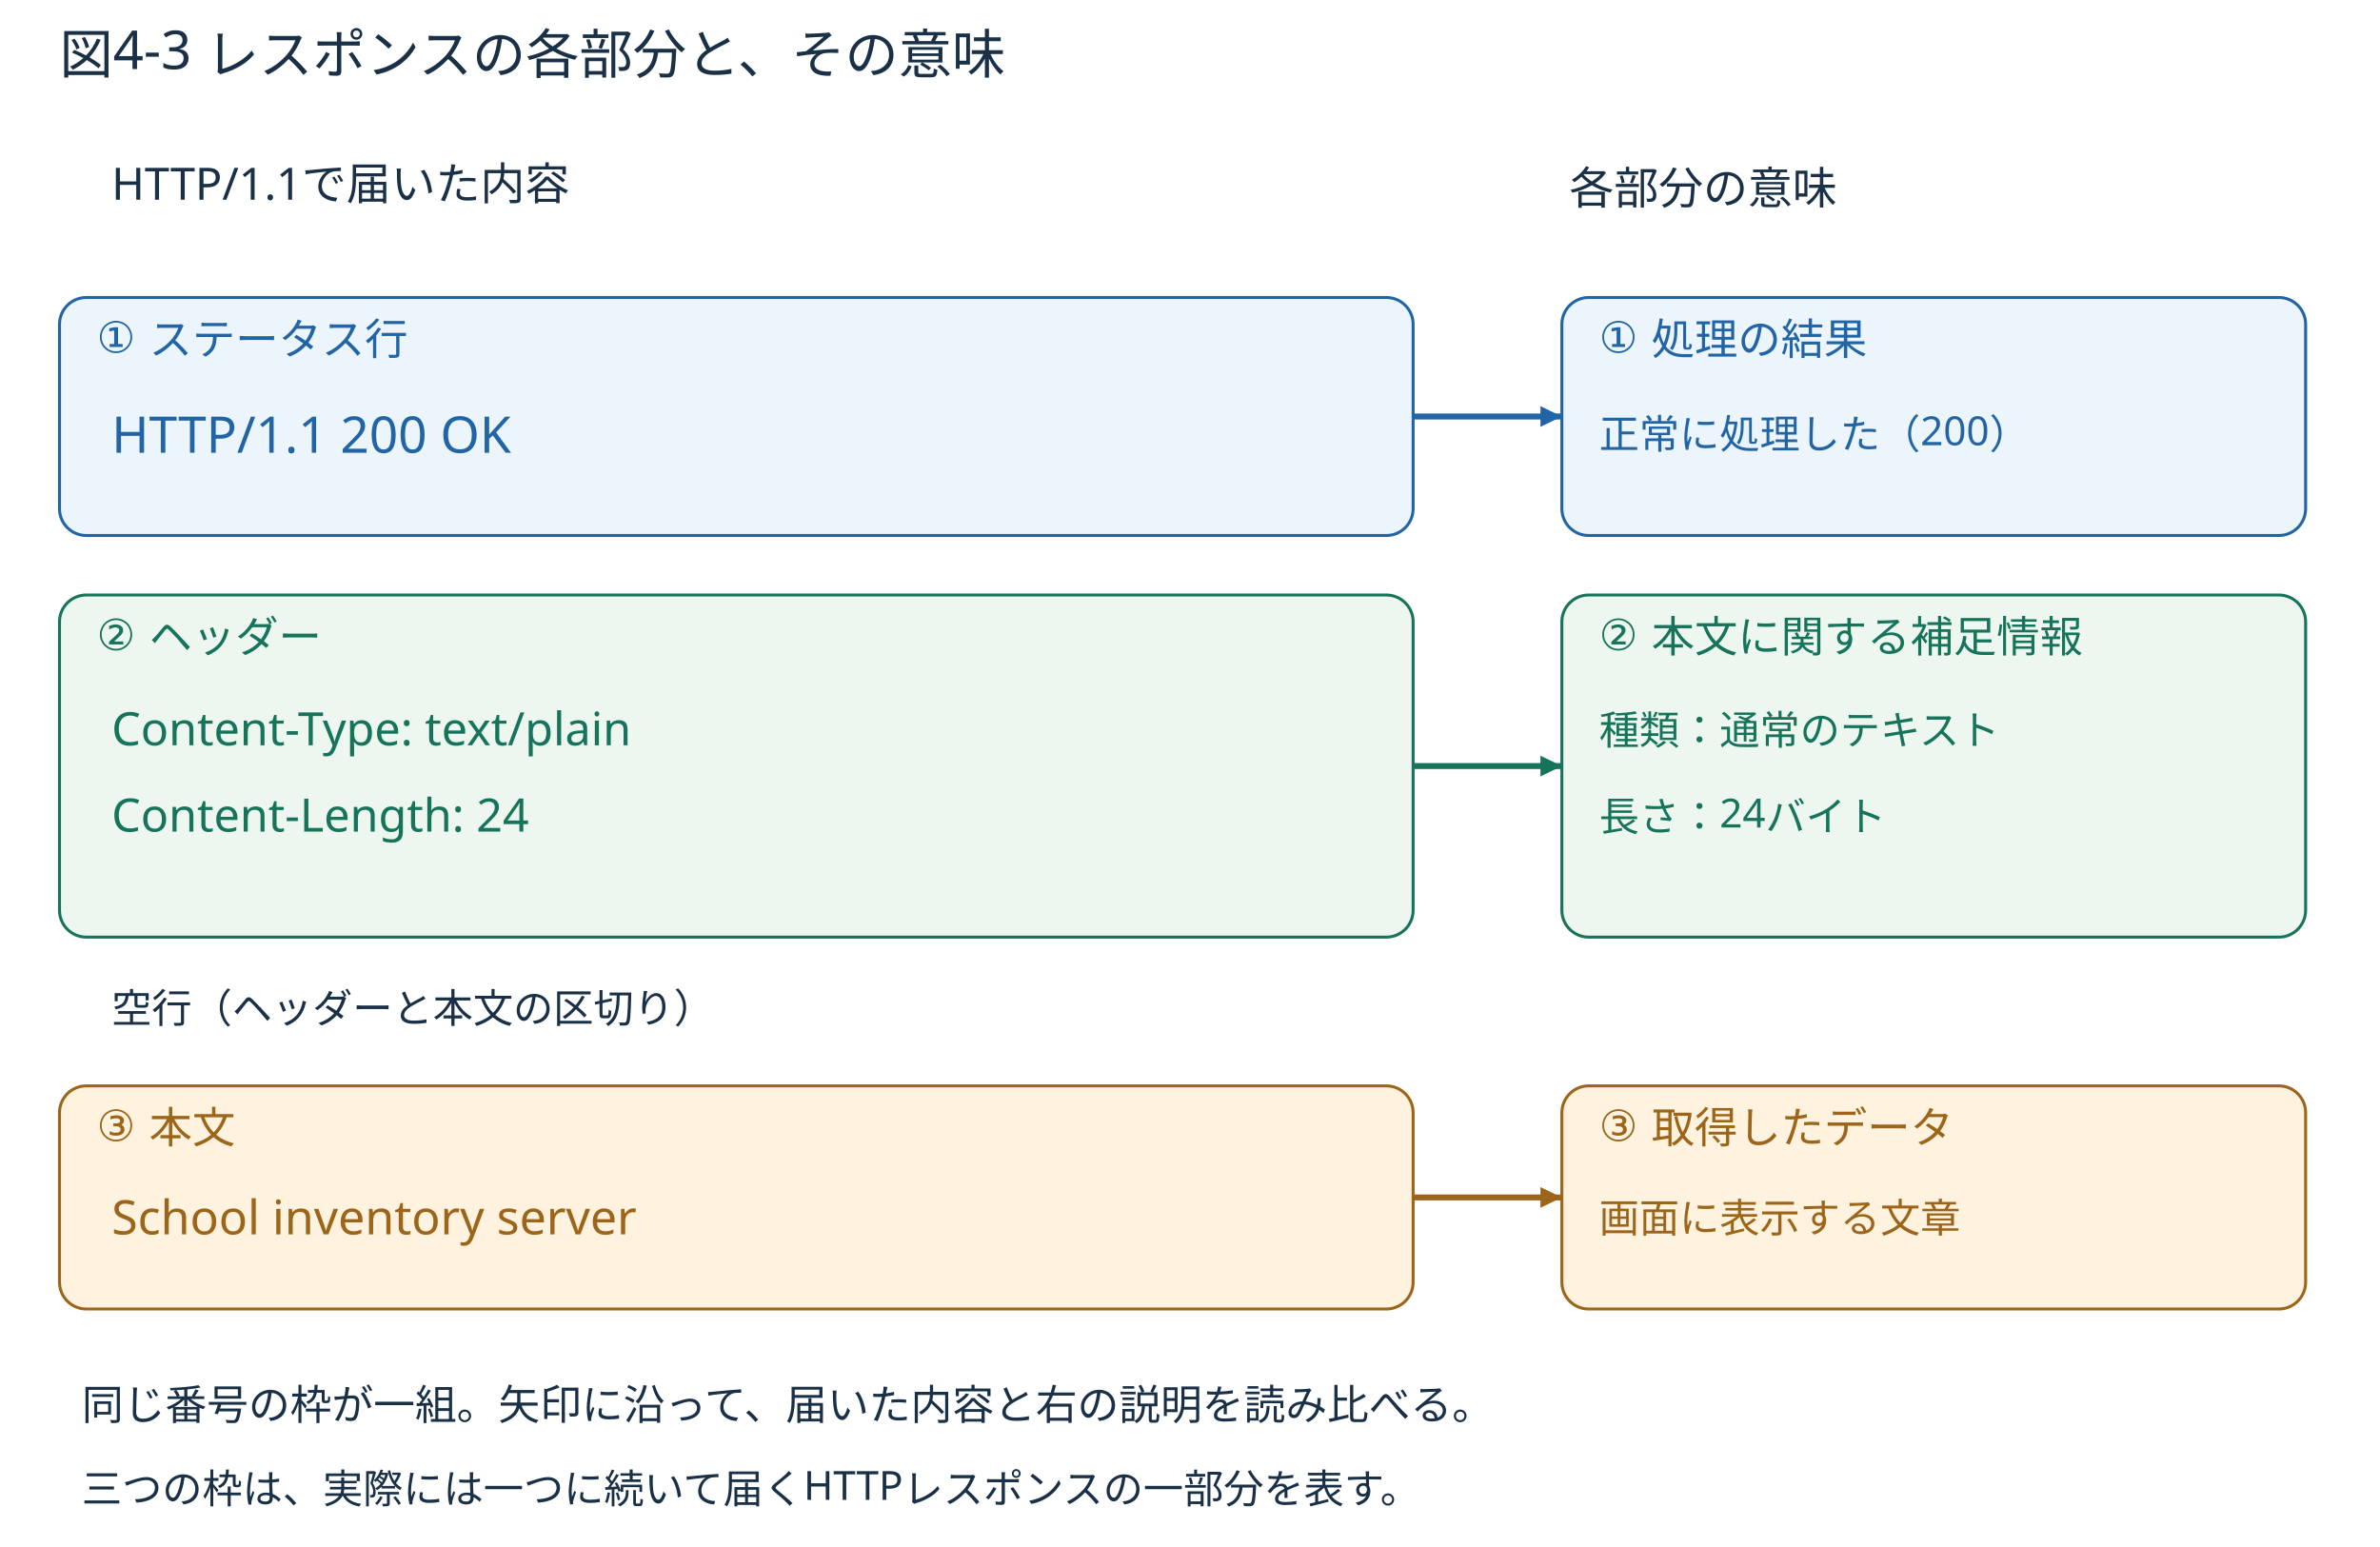
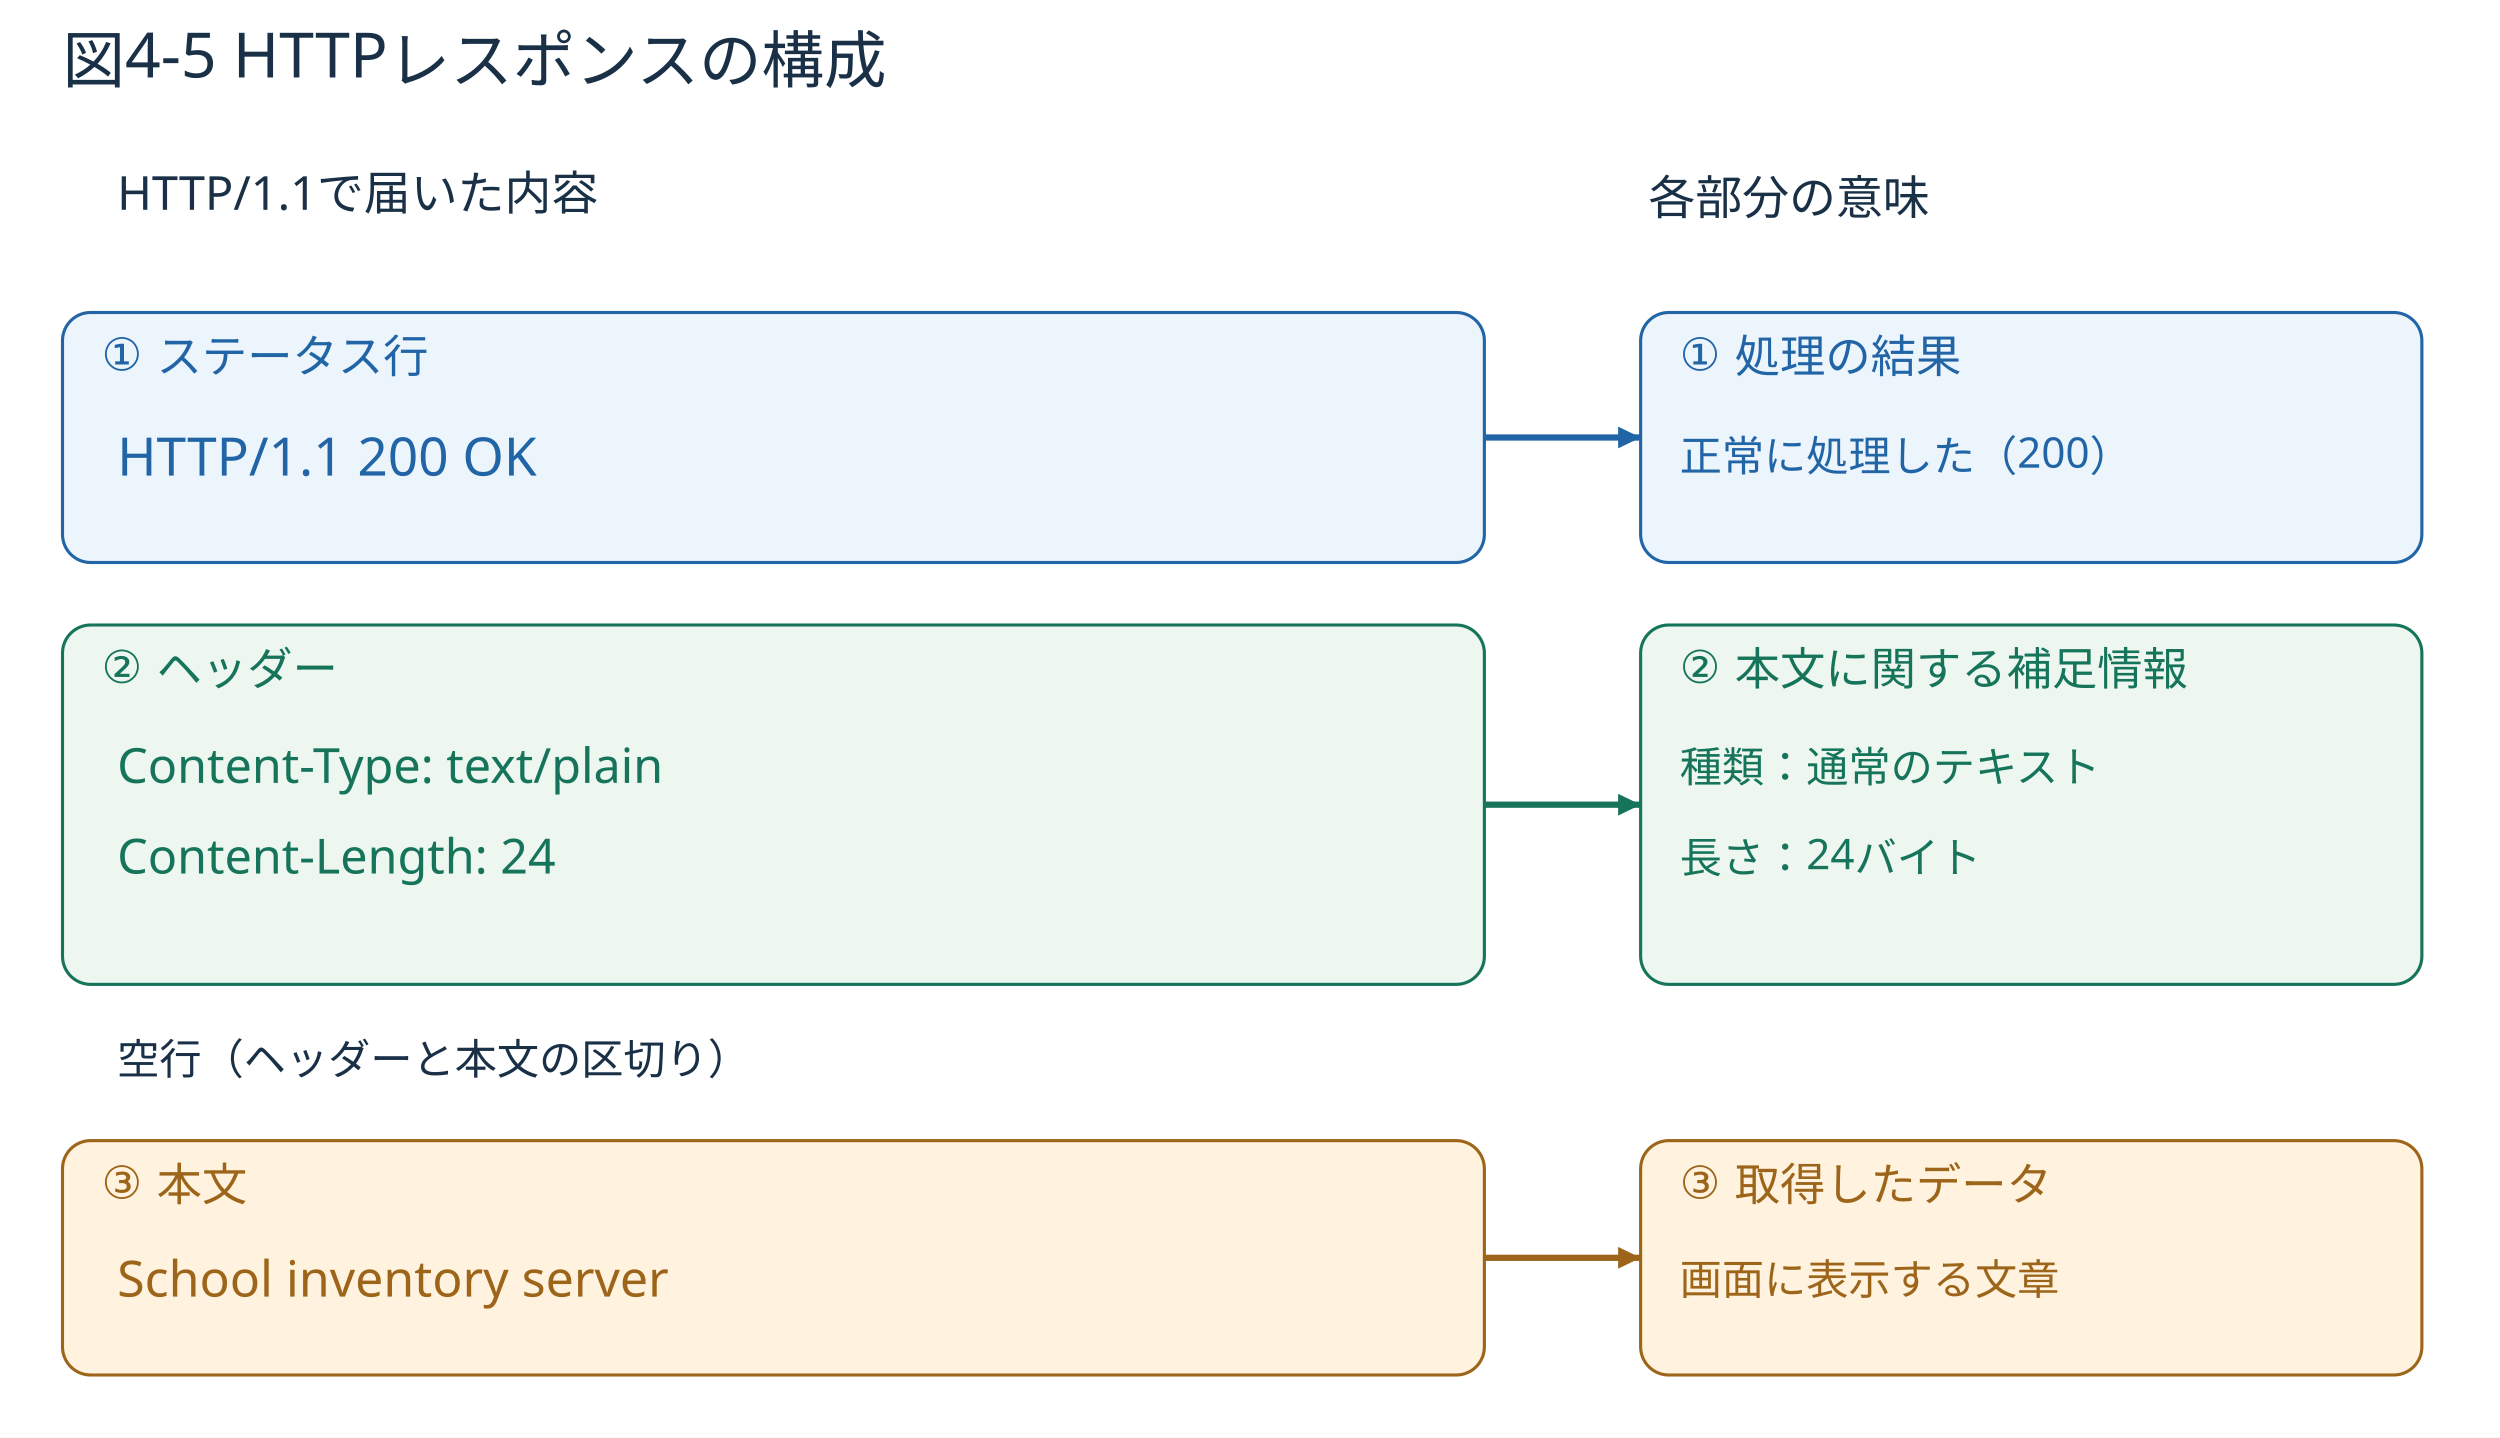
- <svg xmlns="http://www.w3.org/2000/svg" width="1600" height="1040" viewBox="0 0 1600 1040" role="img">
+ <svg xmlns="http://www.w3.org/2000/svg" width="1600" height="920" viewBox="0 0 1600 920" role="img">
  <rect width="100%" height="100%" fill="white" />
-   <text x="40" y="18" fill="#193047" font-family="Noto Sans JP, sans-serif" font-size="36" dominant-baseline="text-before-edge" text-anchor="start">図4-3  レスポンスの各部分と、その意味</text>
+   <text x="40" y="18" fill="#193047" font-family="Noto Sans JP, sans-serif" font-size="40" dominant-baseline="text-before-edge" text-anchor="start">図4-5  HTTPレスポンスの構成</text>
  <text x="75" y="111" fill="#193047" font-family="Noto Sans JP, sans-serif" font-size="30" dominant-baseline="text-before-edge" text-anchor="start">HTTP/1.1で届いた内容</text>
  <text x="1055" y="111" fill="#193047" font-family="Noto Sans JP, sans-serif" font-size="30" dominant-baseline="text-before-edge" text-anchor="start">各部分の意味</text>
  <rect x="40" y="200" width="910" height="160" rx="18" fill="#edf5fc" stroke="#2165a7" stroke-width="2" />
  <rect x="1050" y="200" width="500" height="160" rx="18" fill="#edf5fc" stroke="#2165a7" stroke-width="2" />
  <text x="65" y="217" fill="#2165a7" font-family="Noto Sans JP, sans-serif" font-size="29" dominant-baseline="text-before-edge" text-anchor="start">① ステータス行</text>
  <text x="1075" y="217" fill="#2165a7" font-family="Noto Sans JP, sans-serif" font-size="29" dominant-baseline="text-before-edge" text-anchor="start">① 処理の結果</text>
  <polyline points="950,280.0 1050,280.0" fill="none" stroke="#2165a7" stroke-width="4" />
  <polygon points="1050,280.0 1035.593,286.959 1035.593,273.041" fill="#2165a7" />
  <rect x="40" y="400" width="910" height="230" rx="18" fill="#edf7f0" stroke="#16745b" stroke-width="2" />
  <rect x="1050" y="400" width="500" height="230" rx="18" fill="#edf7f0" stroke="#16745b" stroke-width="2" />
  <text x="65" y="417" fill="#16745b" font-family="Noto Sans JP, sans-serif" font-size="29" dominant-baseline="text-before-edge" text-anchor="start">② ヘッダー</text>
  <text x="1075" y="417" fill="#16745b" font-family="Noto Sans JP, sans-serif" font-size="29" dominant-baseline="text-before-edge" text-anchor="start">② 本文に関する補足情報</text>
  <polyline points="950,515.0 1050,515.0" fill="none" stroke="#16745b" stroke-width="4" />
  <polygon points="1050,515.0 1035.593,521.959 1035.593,508.041" fill="#16745b" />
  <rect x="40" y="730" width="910" height="150" rx="18" fill="#fff3df" stroke="#9d651a" stroke-width="2" />
  <rect x="1050" y="730" width="500" height="150" rx="18" fill="#fff3df" stroke="#9d651a" stroke-width="2" />
  <text x="65" y="747" fill="#9d651a" font-family="Noto Sans JP, sans-serif" font-size="29" dominant-baseline="text-before-edge" text-anchor="start">③ 本文</text>
  <text x="1075" y="747" fill="#9d651a" font-family="Noto Sans JP, sans-serif" font-size="29" dominant-baseline="text-before-edge" text-anchor="start">③ 取得したデータ</text>
  <polyline points="950,805.0 1050,805.0" fill="none" stroke="#9d651a" stroke-width="4" />
  <polygon points="1050,805.0 1035.593,811.959 1035.593,798.041" fill="#9d651a" />
  <text x="75" y="278" fill="#2165a7" font-family="Noto Sans JP, sans-serif" font-size="34" dominant-baseline="text-before-edge" text-anchor="start">HTTP/1.1 200 OK</text>
  <text x="1075" y="278" fill="#2165a7" font-family="Noto Sans JP, sans-serif" font-size="27" dominant-baseline="text-before-edge" text-anchor="start">正常に処理した（200）</text>
  <text x="75" y="477" fill="#16745b" font-family="Noto Sans JP, sans-serif" font-size="31" dominant-baseline="text-before-edge" text-anchor="start">Content-Type: text/plain</text>
  <text x="75" y="535" fill="#16745b" font-family="Noto Sans JP, sans-serif" font-size="31" dominant-baseline="text-before-edge" text-anchor="start">Content-Length: 24</text>
  <text x="1075" y="477" fill="#16745b" font-family="Noto Sans JP, sans-serif" font-size="27" dominant-baseline="text-before-edge" text-anchor="start">種類：通常のテキスト</text>
  <text x="1075" y="535" fill="#16745b" font-family="Noto Sans JP, sans-serif" font-size="27" dominant-baseline="text-before-edge" text-anchor="start">長さ：24バイト</text>
  <text x="75" y="664" fill="#193047" font-family="Noto Sans JP, sans-serif" font-size="27" dominant-baseline="text-before-edge" text-anchor="start">空行（ヘッダーと本文の区切り）</text>
  <text x="75" y="805" fill="#9d651a" font-family="Noto Sans JP, sans-serif" font-size="32" dominant-baseline="text-before-edge" text-anchor="start">School inventory server</text>
  <text x="1075" y="805" fill="#9d651a" font-family="Noto Sans JP, sans-serif" font-size="27" dominant-baseline="text-before-edge" text-anchor="start">画面に表示する文章</text>
-   <text x="55" y="930" fill="#193047" font-family="Noto Sans JP, sans-serif" font-size="28" dominant-baseline="text-before-edge" text-anchor="start">同じ番号の枠が一組。矢印に沿って、届いた内容と右の説明を読み比べる。</text>
-   <text x="55" y="987" fill="#193047" font-family="Noto Sans JP, sans-serif" font-size="27" dominant-baseline="text-before-edge" text-anchor="start">三つの枠は、実際には一つに続いて届くHTTPレスポンスの一部分を表す。</text>
</svg>
